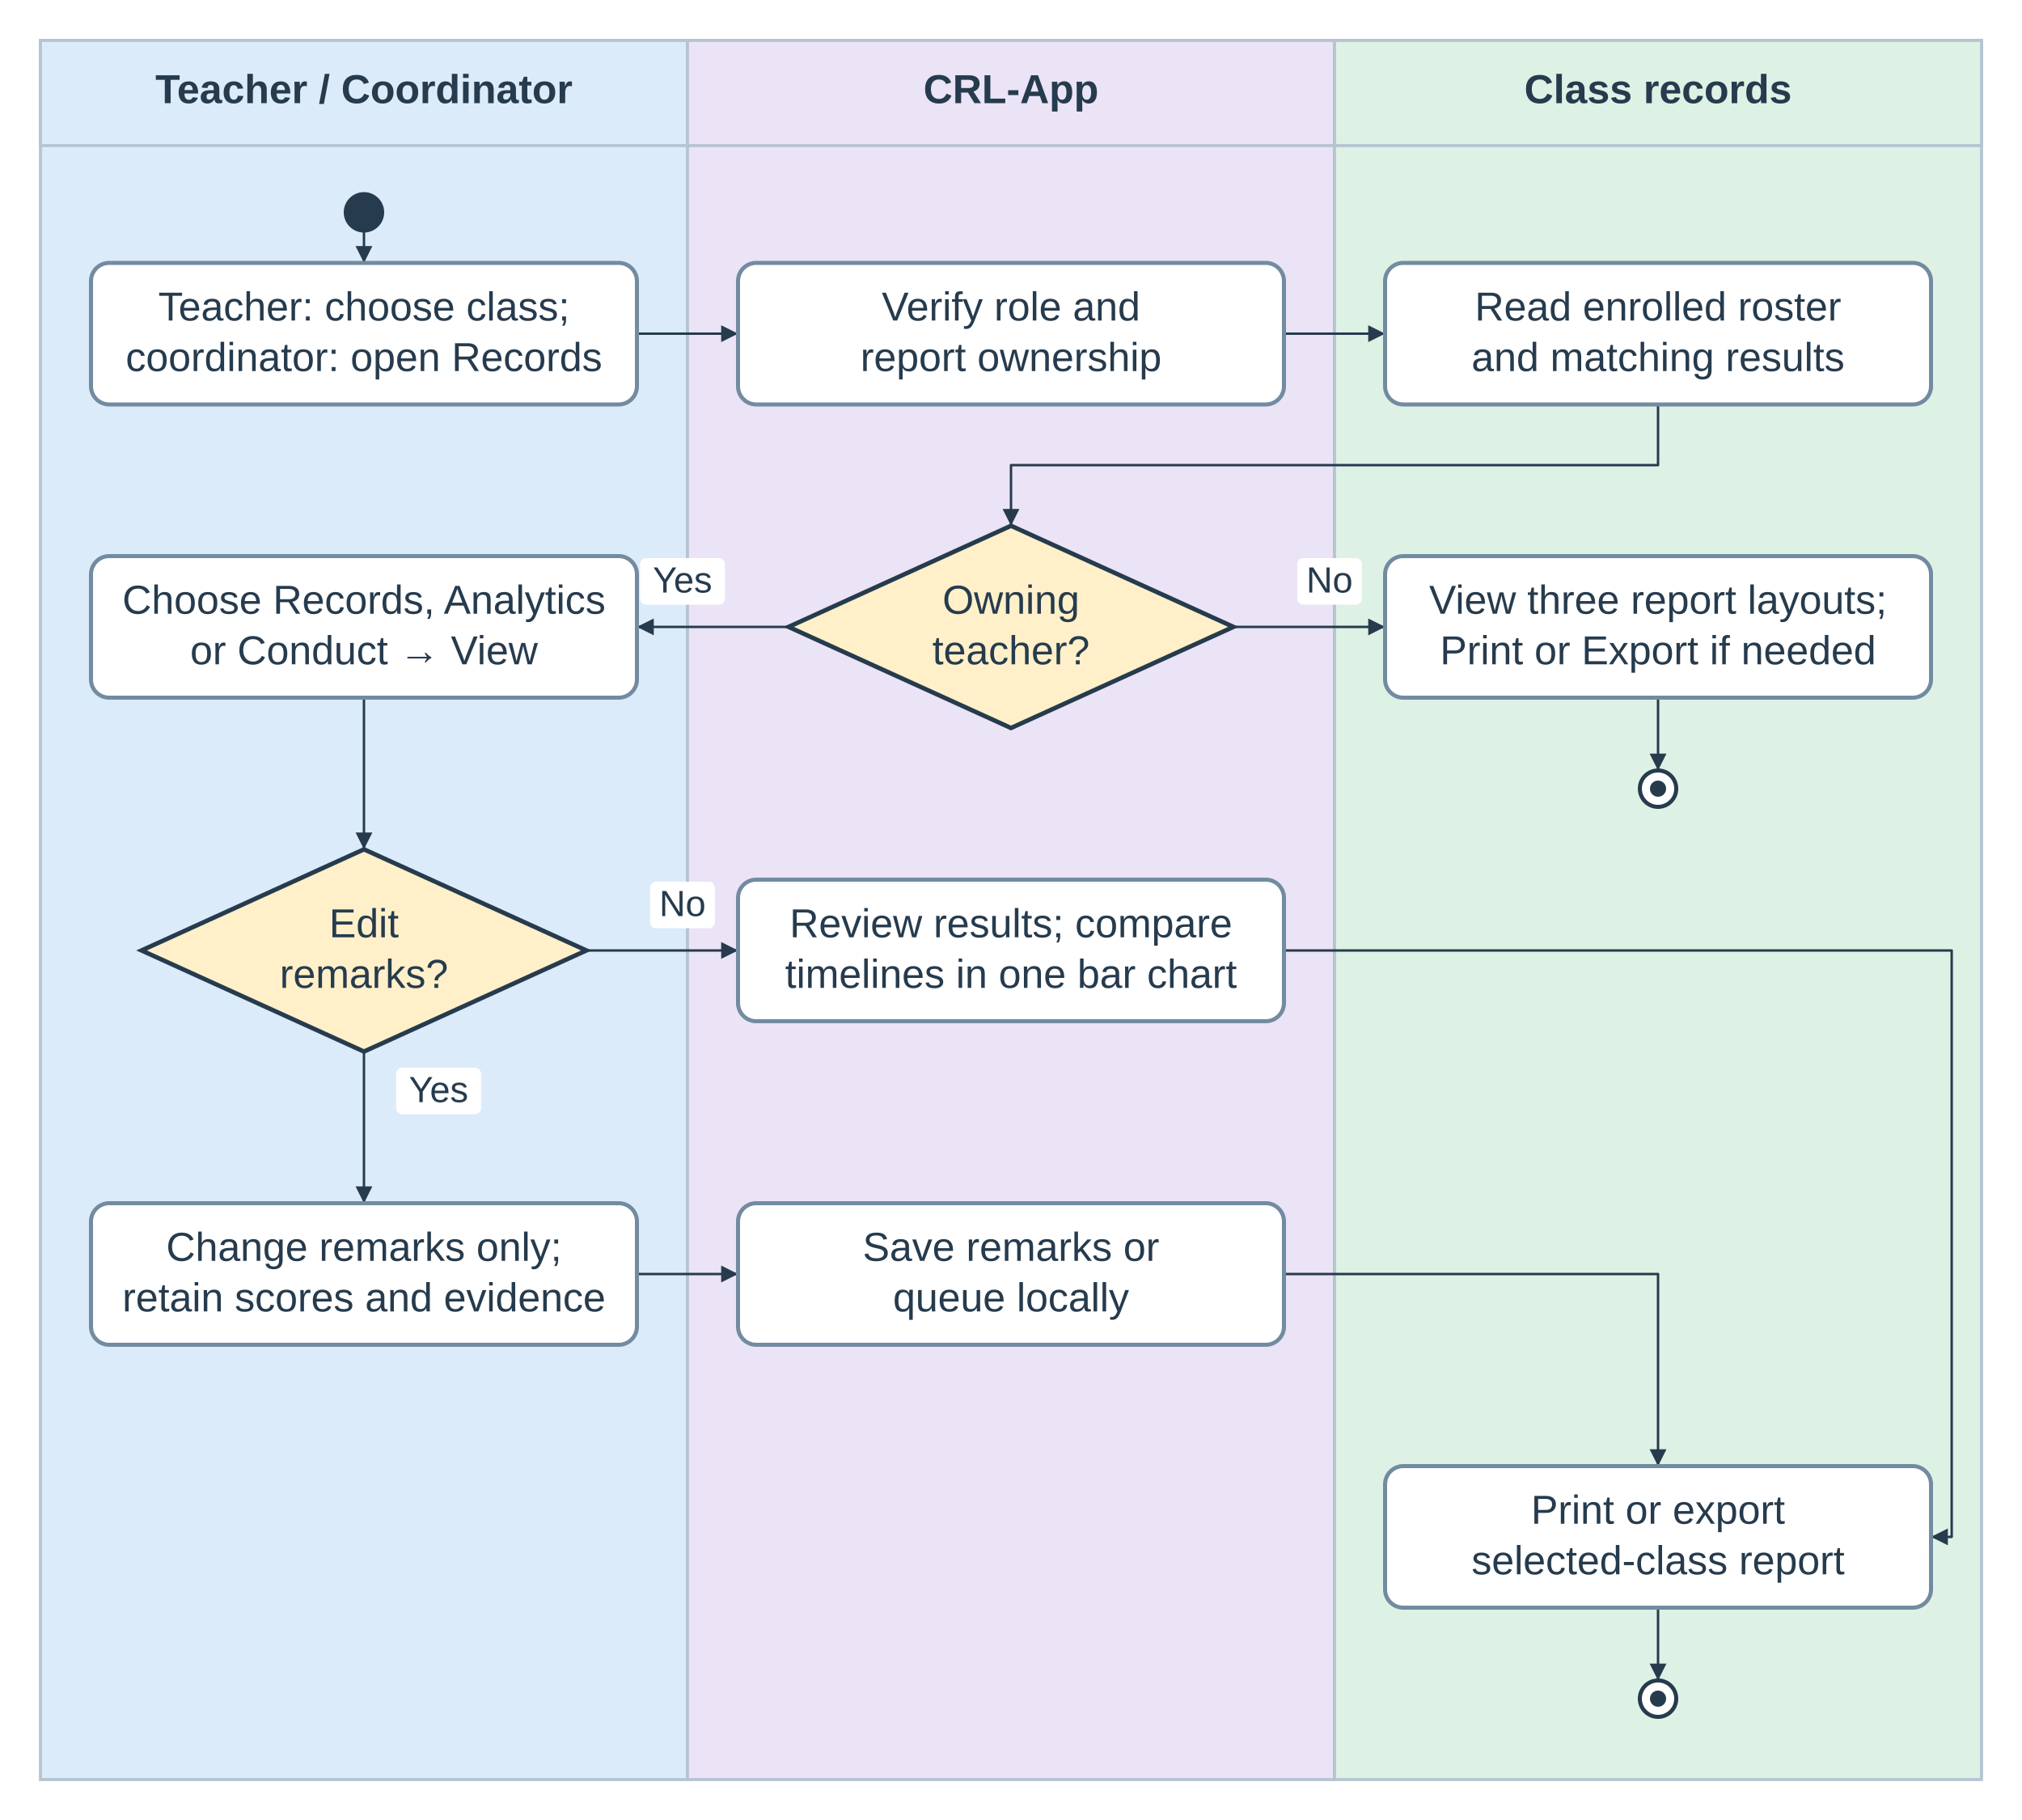
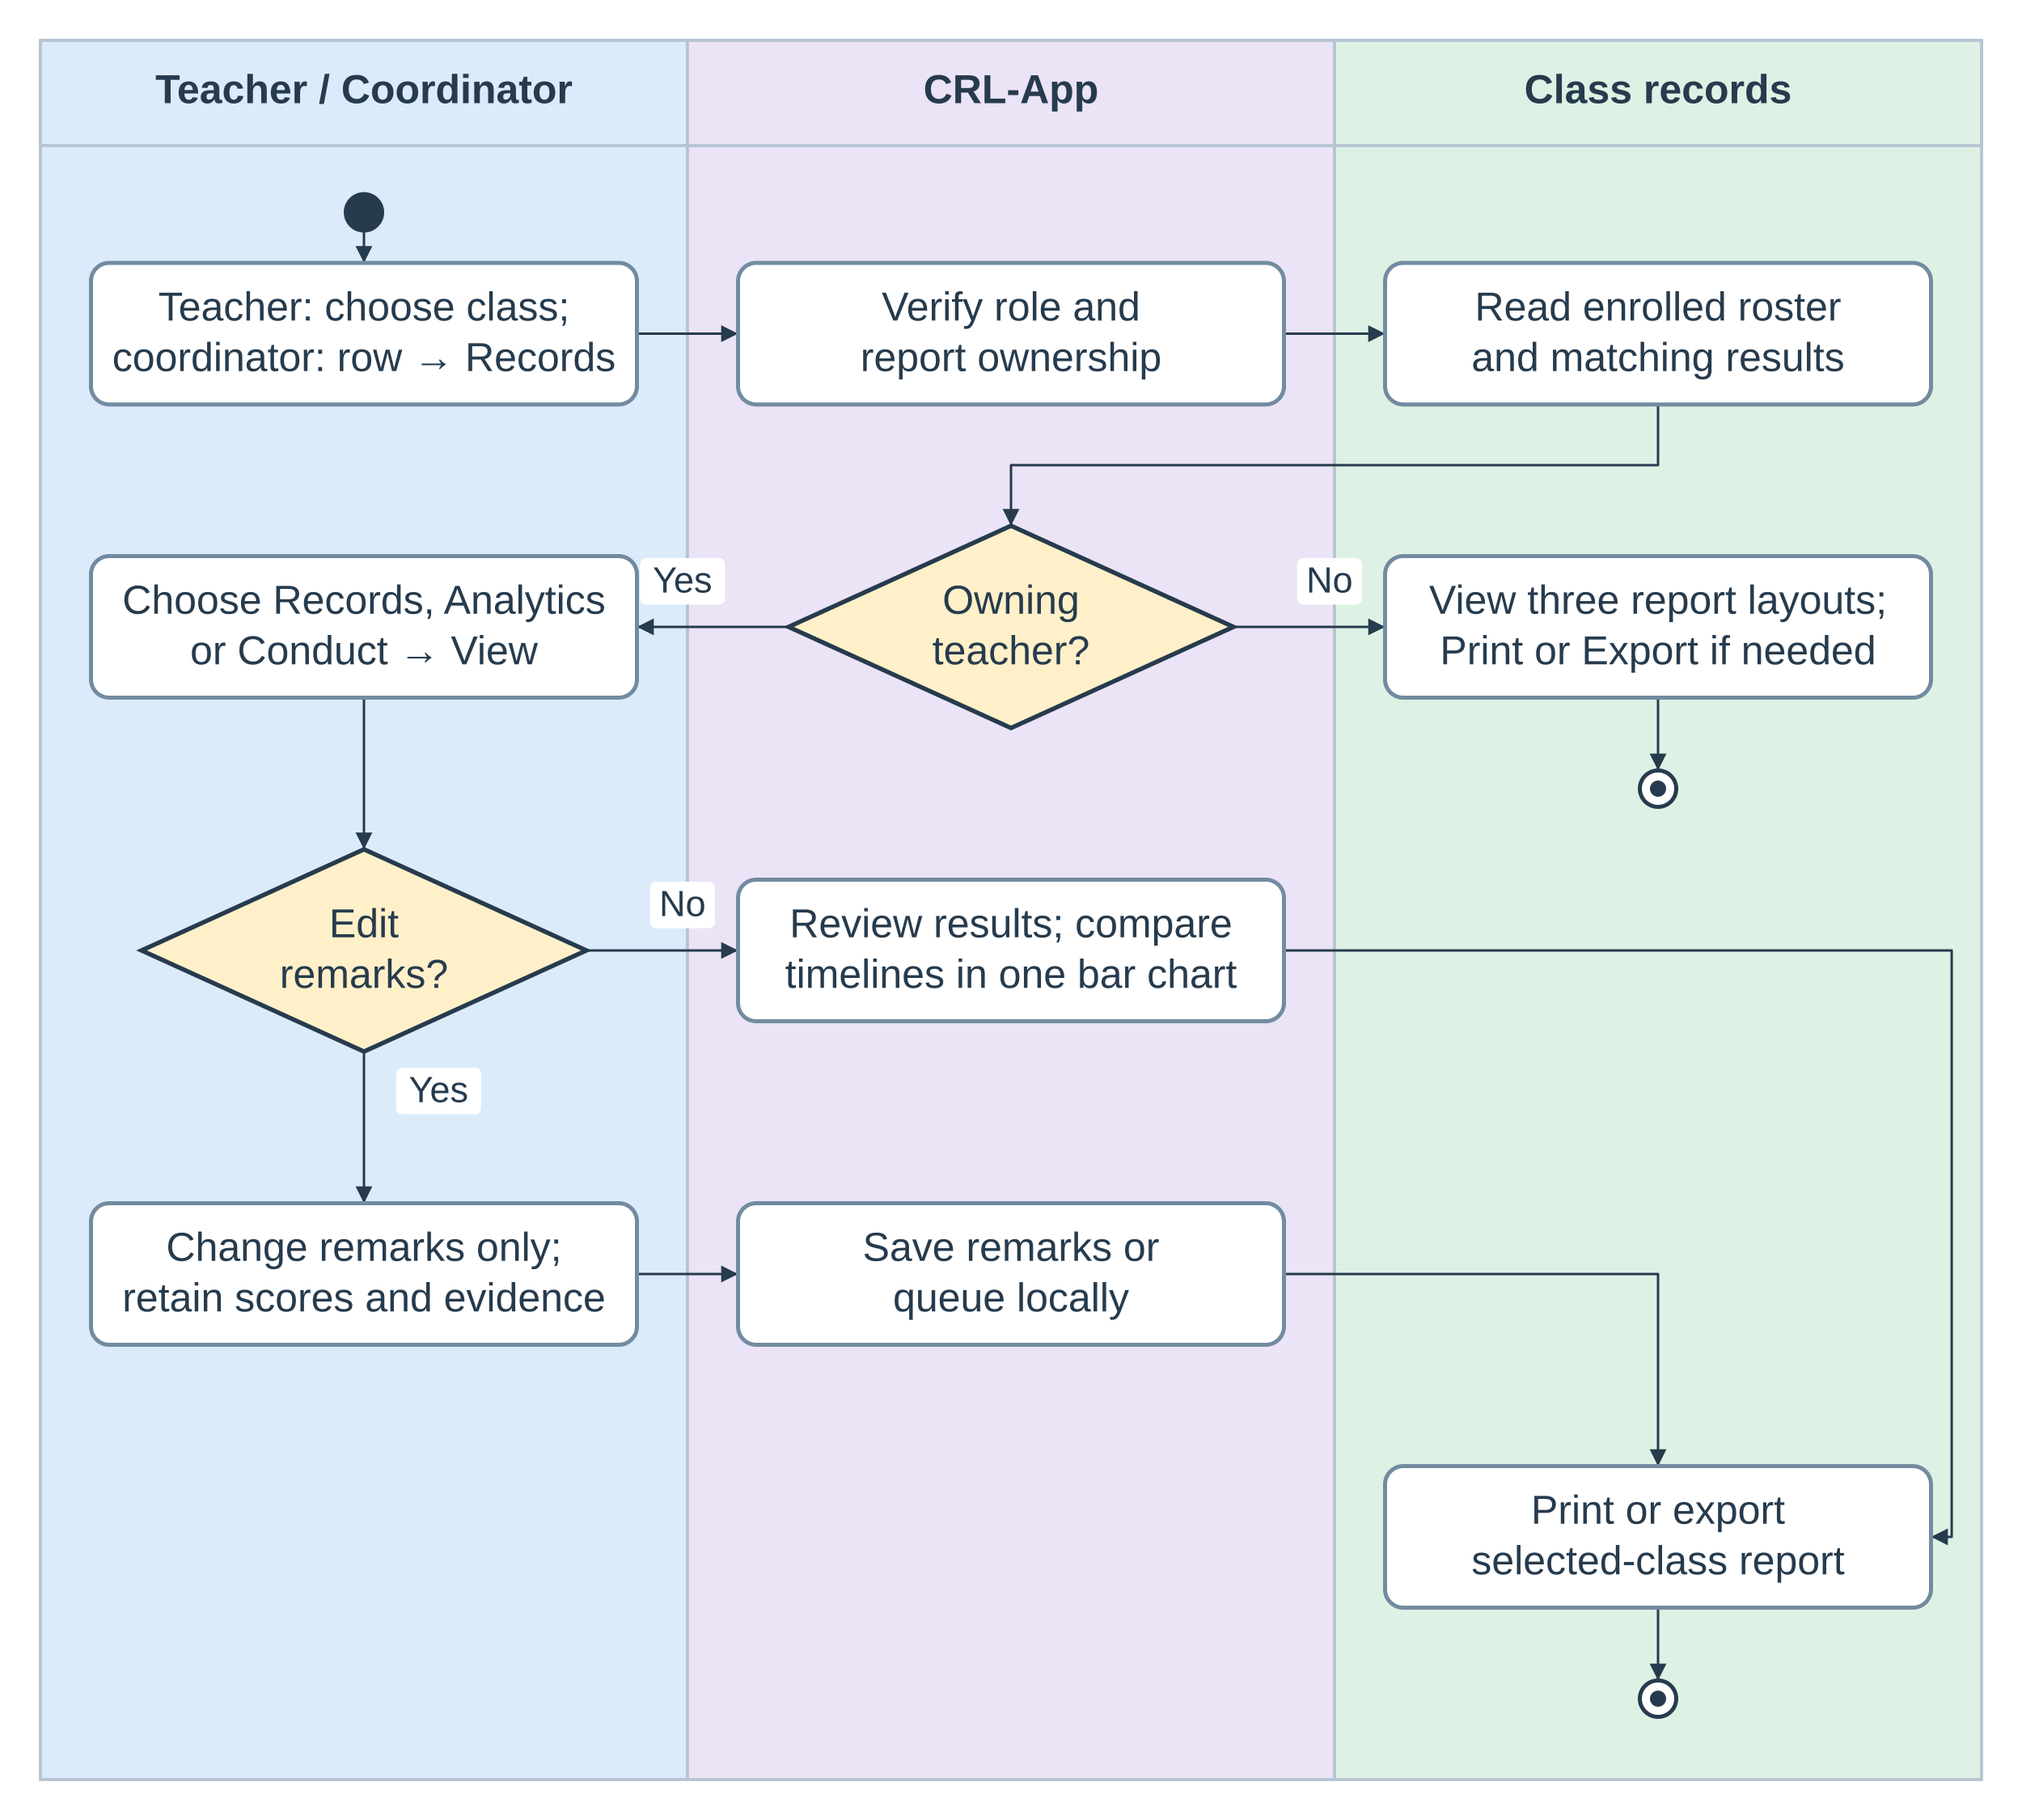
<svg xmlns="http://www.w3.org/2000/svg" width="1000" height="900" viewBox="0 0 1000 900">
  <rect width="100%" height="100%" fill="white" />
  <defs>
    <marker id="arrow" viewBox="0 0 12 12" refX="11" refY="6" markerWidth="10" markerHeight="10" markerUnits="userSpaceOnUse" orient="auto-start-reverse">
      <path d="M1,1 L11,6 L1,11 Z" fill="#263b4d" />
    </marker>
  </defs>
  <rect x="20.0" y="20" width="320.0" height="860" rx="0" fill="#dcebfa" stroke="#b6c4d2" stroke-width="1.5" />
  <rect x="20.0" y="20" width="320.0" height="52" rx="0" fill="#dcebfa" stroke="#b6c4d2" stroke-width="1.5" />
  <rect x="340.0" y="20" width="320.0" height="860" rx="0" fill="#ebe3f6" stroke="#b6c4d2" stroke-width="1.5" />
  <rect x="340.0" y="20" width="320.0" height="52" rx="0" fill="#ebe3f6" stroke="#b6c4d2" stroke-width="1.5" />
  <rect x="660.0" y="20" width="320.0" height="860" rx="0" fill="#def1e5" stroke="#b6c4d2" stroke-width="1.5" />
  <rect x="660.0" y="20" width="320.0" height="52" rx="0" fill="#def1e5" stroke="#b6c4d2" stroke-width="1.5" />
  <polyline points="180.0,114.0 180.0,130.0" fill="none" stroke="#263b4d" stroke-width="1.2" stroke-linejoin="round" marker-end="url(#arrow)" />
  <polyline points="315.0,165.0 365.0,165.0" fill="none" stroke="#263b4d" stroke-width="1.2" stroke-linejoin="round" marker-end="url(#arrow)" />
  <polyline points="635.0,165.0 685.0,165.0" fill="none" stroke="#263b4d" stroke-width="1.2" stroke-linejoin="round" marker-end="url(#arrow)" />
  <polyline points="820.0,200.0 820.0,230 500.0,230 500.0,260.0" fill="none" stroke="#263b4d" stroke-width="1.2" stroke-linejoin="round" marker-end="url(#arrow)" />
  <polyline points="610.0,310.0 685.0,310.0" fill="none" stroke="#263b4d" stroke-width="1.2" stroke-linejoin="round" marker-end="url(#arrow)" />
  <polyline points="820.0,345.0 820.0,381.0" fill="none" stroke="#263b4d" stroke-width="1.2" stroke-linejoin="round" marker-end="url(#arrow)" />
  <polyline points="390.0,310.0 315.0,310.0" fill="none" stroke="#263b4d" stroke-width="1.2" stroke-linejoin="round" marker-end="url(#arrow)" />
  <polyline points="180.0,345.0 180.0,420.0" fill="none" stroke="#263b4d" stroke-width="1.2" stroke-linejoin="round" marker-end="url(#arrow)" />
  <polyline points="290.0,470.0 365.0,470.0" fill="none" stroke="#263b4d" stroke-width="1.2" stroke-linejoin="round" marker-end="url(#arrow)" />
  <polyline points="180.0,520.0 180.0,595.0" fill="none" stroke="#263b4d" stroke-width="1.2" stroke-linejoin="round" marker-end="url(#arrow)" />
  <polyline points="315.0,630.0 365.0,630.0" fill="none" stroke="#263b4d" stroke-width="1.2" stroke-linejoin="round" marker-end="url(#arrow)" />
  <polyline points="635.0,630.0 820.0,630 820.0,725.0" fill="none" stroke="#263b4d" stroke-width="1.2" stroke-linejoin="round" marker-end="url(#arrow)" />
  <polyline points="635.0,470.0 965.231,470 965.231,760 955.0,760.0" fill="none" stroke="#263b4d" stroke-width="1.2" stroke-linejoin="round" marker-end="url(#arrow)" />
  <polyline points="820.0,795.0 820.0,831.0" fill="none" stroke="#263b4d" stroke-width="1.2" stroke-linejoin="round" marker-end="url(#arrow)" />
  <text x="180.0" y="51.0" text-anchor="middle" font-family="Arial,sans-serif" font-size="20" fill="#263b4d" font-weight="bold">Teacher / Coordinator</text>
  <text x="500.0" y="51.0" text-anchor="middle" font-family="Arial,sans-serif" font-size="20" fill="#263b4d" font-weight="bold">CRL-App</text>
  <text x="820.0" y="51.0" text-anchor="middle" font-family="Arial,sans-serif" font-size="20" fill="#263b4d" font-weight="bold">Class records</text>
  <circle cx="180" cy="105" r="9.0" fill="#263b4d" stroke="#263b4d" stroke-width="2" />
  <rect x="45.0" y="130.0" width="270" height="70" rx="9" fill="white" stroke="#728ba0" stroke-width="2" />
  <text x="180" y="158.5" text-anchor="middle" font-family="Arial,sans-serif" font-size="20" fill="#263b4d">Teacher: choose class;</text>
-   <text x="180" y="183.5" text-anchor="middle" font-family="Arial,sans-serif" font-size="20" fill="#263b4d">coordinator: open Records</text>
+   <text x="180" y="183.5" text-anchor="middle" font-family="Arial,sans-serif" font-size="20" fill="#263b4d">coordinator: row → Records</text>
  <rect x="365.0" y="130.0" width="270" height="70" rx="9" fill="white" stroke="#728ba0" stroke-width="2" />
  <text x="500" y="158.5" text-anchor="middle" font-family="Arial,sans-serif" font-size="20" fill="#263b4d">Verify role and</text>
  <text x="500" y="183.5" text-anchor="middle" font-family="Arial,sans-serif" font-size="20" fill="#263b4d">report ownership</text>
  <rect x="685.0" y="130.0" width="270" height="70" rx="9" fill="white" stroke="#728ba0" stroke-width="2" />
  <text x="820" y="158.5" text-anchor="middle" font-family="Arial,sans-serif" font-size="20" fill="#263b4d">Read enrolled roster</text>
  <text x="820" y="183.5" text-anchor="middle" font-family="Arial,sans-serif" font-size="20" fill="#263b4d">and matching results</text>
  <polygon points="500,260.0 610.0,310 500,360.0 390.0,310" fill="#fff0c9" stroke="#263b4d" stroke-width="2.2" />
  <text x="500" y="303.5" text-anchor="middle" font-family="Arial,sans-serif" font-size="20" fill="#263b4d">Owning</text>
  <text x="500" y="328.5" text-anchor="middle" font-family="Arial,sans-serif" font-size="20" fill="#263b4d">teacher?</text>
  <rect x="685.0" y="275.0" width="270" height="70" rx="9" fill="white" stroke="#728ba0" stroke-width="2" />
  <text x="820" y="303.5" text-anchor="middle" font-family="Arial,sans-serif" font-size="20" fill="#263b4d">View three report layouts;</text>
  <text x="820" y="328.5" text-anchor="middle" font-family="Arial,sans-serif" font-size="20" fill="#263b4d">Print or Export if needed</text>
  <circle cx="820" cy="390" r="9.0" fill="white" stroke="#263b4d" stroke-width="2" />
  <circle cx="820" cy="390" r="4.0" fill="#263b4d" />
  <rect x="45.0" y="275.0" width="270" height="70" rx="9" fill="white" stroke="#728ba0" stroke-width="2" />
  <text x="180" y="303.5" text-anchor="middle" font-family="Arial,sans-serif" font-size="20" fill="#263b4d">Choose Records, Analytics</text>
  <text x="180" y="328.5" text-anchor="middle" font-family="Arial,sans-serif" font-size="20" fill="#263b4d">or Conduct → View</text>
  <polygon points="180,420.0 290.0,470 180,520.0 70.0,470" fill="#fff0c9" stroke="#263b4d" stroke-width="2.2" />
  <text x="180" y="463.5" text-anchor="middle" font-family="Arial,sans-serif" font-size="20" fill="#263b4d">Edit</text>
  <text x="180" y="488.5" text-anchor="middle" font-family="Arial,sans-serif" font-size="20" fill="#263b4d">remarks?</text>
  <rect x="365.0" y="435.0" width="270" height="70" rx="9" fill="white" stroke="#728ba0" stroke-width="2" />
  <text x="500" y="463.5" text-anchor="middle" font-family="Arial,sans-serif" font-size="20" fill="#263b4d">Review results; compare</text>
  <text x="500" y="488.5" text-anchor="middle" font-family="Arial,sans-serif" font-size="20" fill="#263b4d">timelines in one bar chart</text>
  <rect x="45.0" y="595.0" width="270" height="70" rx="9" fill="white" stroke="#728ba0" stroke-width="2" />
  <text x="180" y="623.5" text-anchor="middle" font-family="Arial,sans-serif" font-size="20" fill="#263b4d">Change remarks only;</text>
  <text x="180" y="648.5" text-anchor="middle" font-family="Arial,sans-serif" font-size="20" fill="#263b4d">retain scores and evidence</text>
  <rect x="365.0" y="595.0" width="270" height="70" rx="9" fill="white" stroke="#728ba0" stroke-width="2" />
  <text x="500" y="623.5" text-anchor="middle" font-family="Arial,sans-serif" font-size="20" fill="#263b4d">Save remarks or</text>
  <text x="500" y="648.5" text-anchor="middle" font-family="Arial,sans-serif" font-size="20" fill="#263b4d">queue locally</text>
  <rect x="685.0" y="725.0" width="270" height="70" rx="9" fill="white" stroke="#728ba0" stroke-width="2" />
  <text x="820" y="753.5" text-anchor="middle" font-family="Arial,sans-serif" font-size="20" fill="#263b4d">Print or export</text>
  <text x="820" y="778.5" text-anchor="middle" font-family="Arial,sans-serif" font-size="20" fill="#263b4d">selected-class report</text>
  <circle cx="820" cy="840" r="9.0" fill="white" stroke="#263b4d" stroke-width="2" />
  <circle cx="820" cy="840" r="4.0" fill="#263b4d" />
  <rect x="641.538" y="276" width="32" height="23" rx="3" fill="white" />
  <text x="657.538" y="293" text-anchor="middle" font-family="Arial,sans-serif" font-size="18" fill="#263b4d">No</text>
  <rect x="316.538" y="276" width="42" height="23" rx="3" fill="white" />
  <text x="337.538" y="293" text-anchor="middle" font-family="Arial,sans-serif" font-size="18" fill="#263b4d">Yes</text>
  <rect x="321.538" y="436" width="32" height="23" rx="3" fill="white" />
  <text x="337.538" y="453" text-anchor="middle" font-family="Arial,sans-serif" font-size="18" fill="#263b4d">No</text>
  <rect x="195.923" y="528" width="42" height="23" rx="3" fill="white" />
  <text x="216.923" y="545" text-anchor="middle" font-family="Arial,sans-serif" font-size="18" fill="#263b4d">Yes</text>
</svg>
